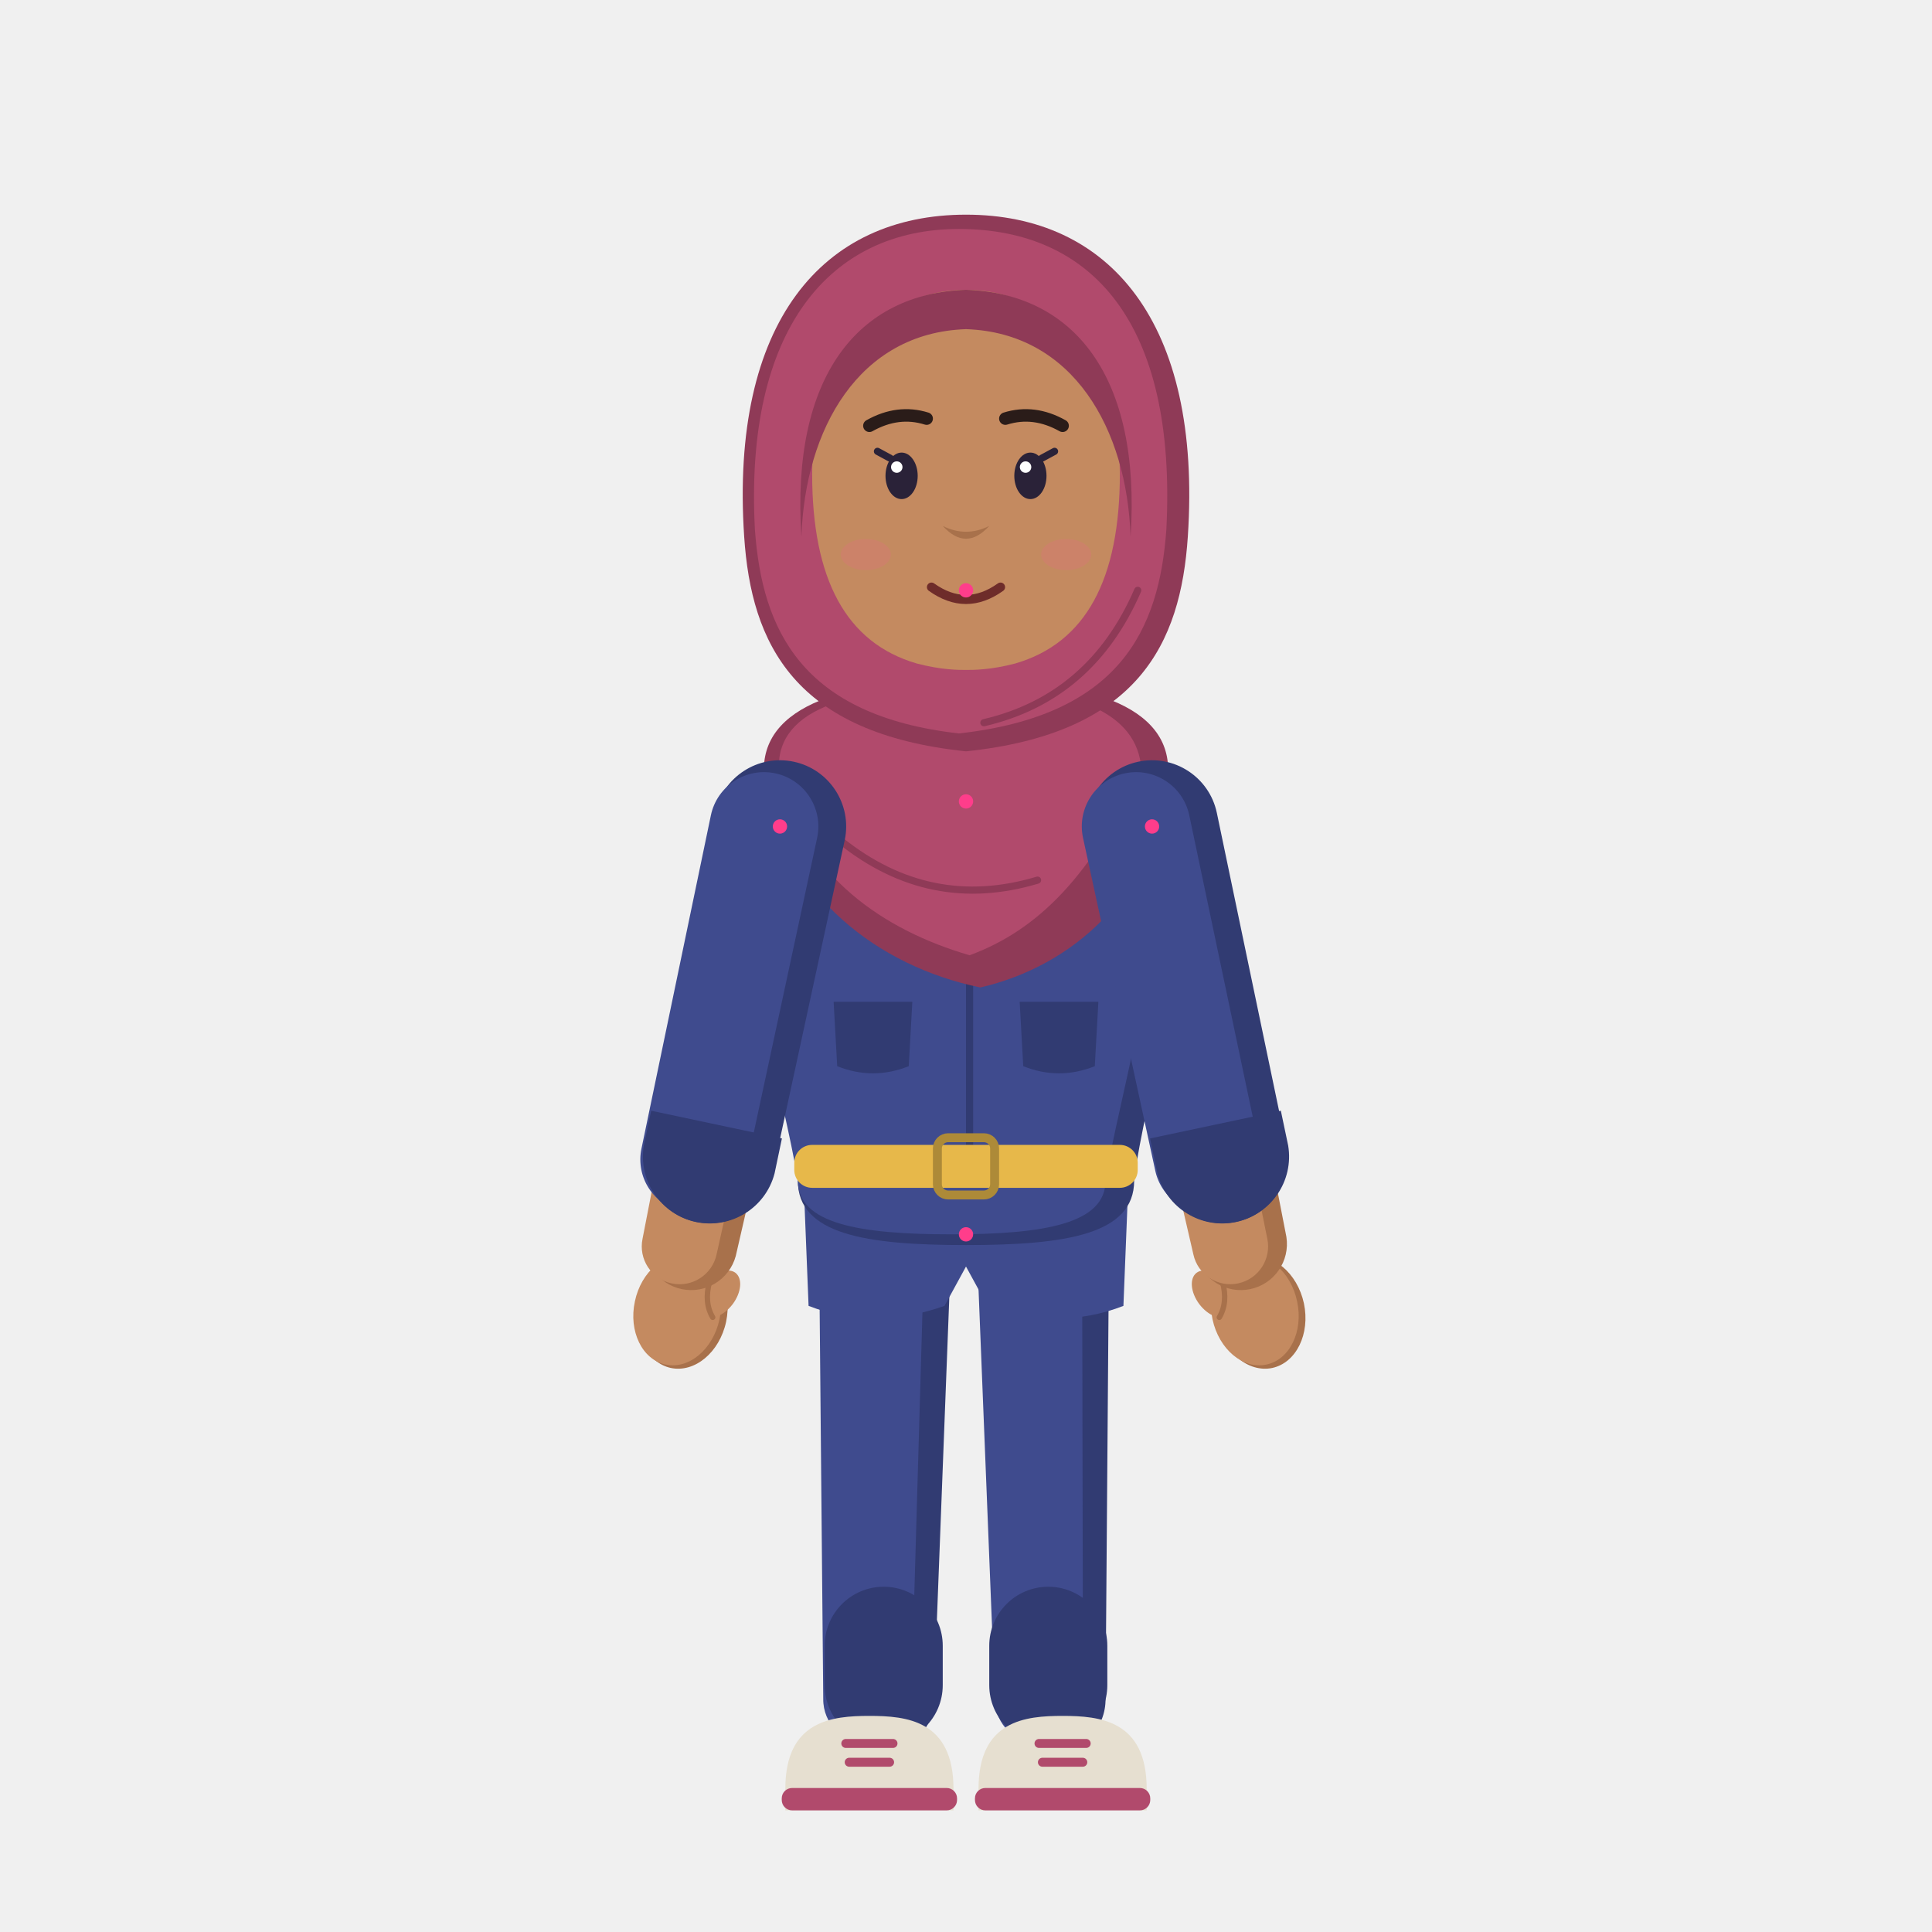
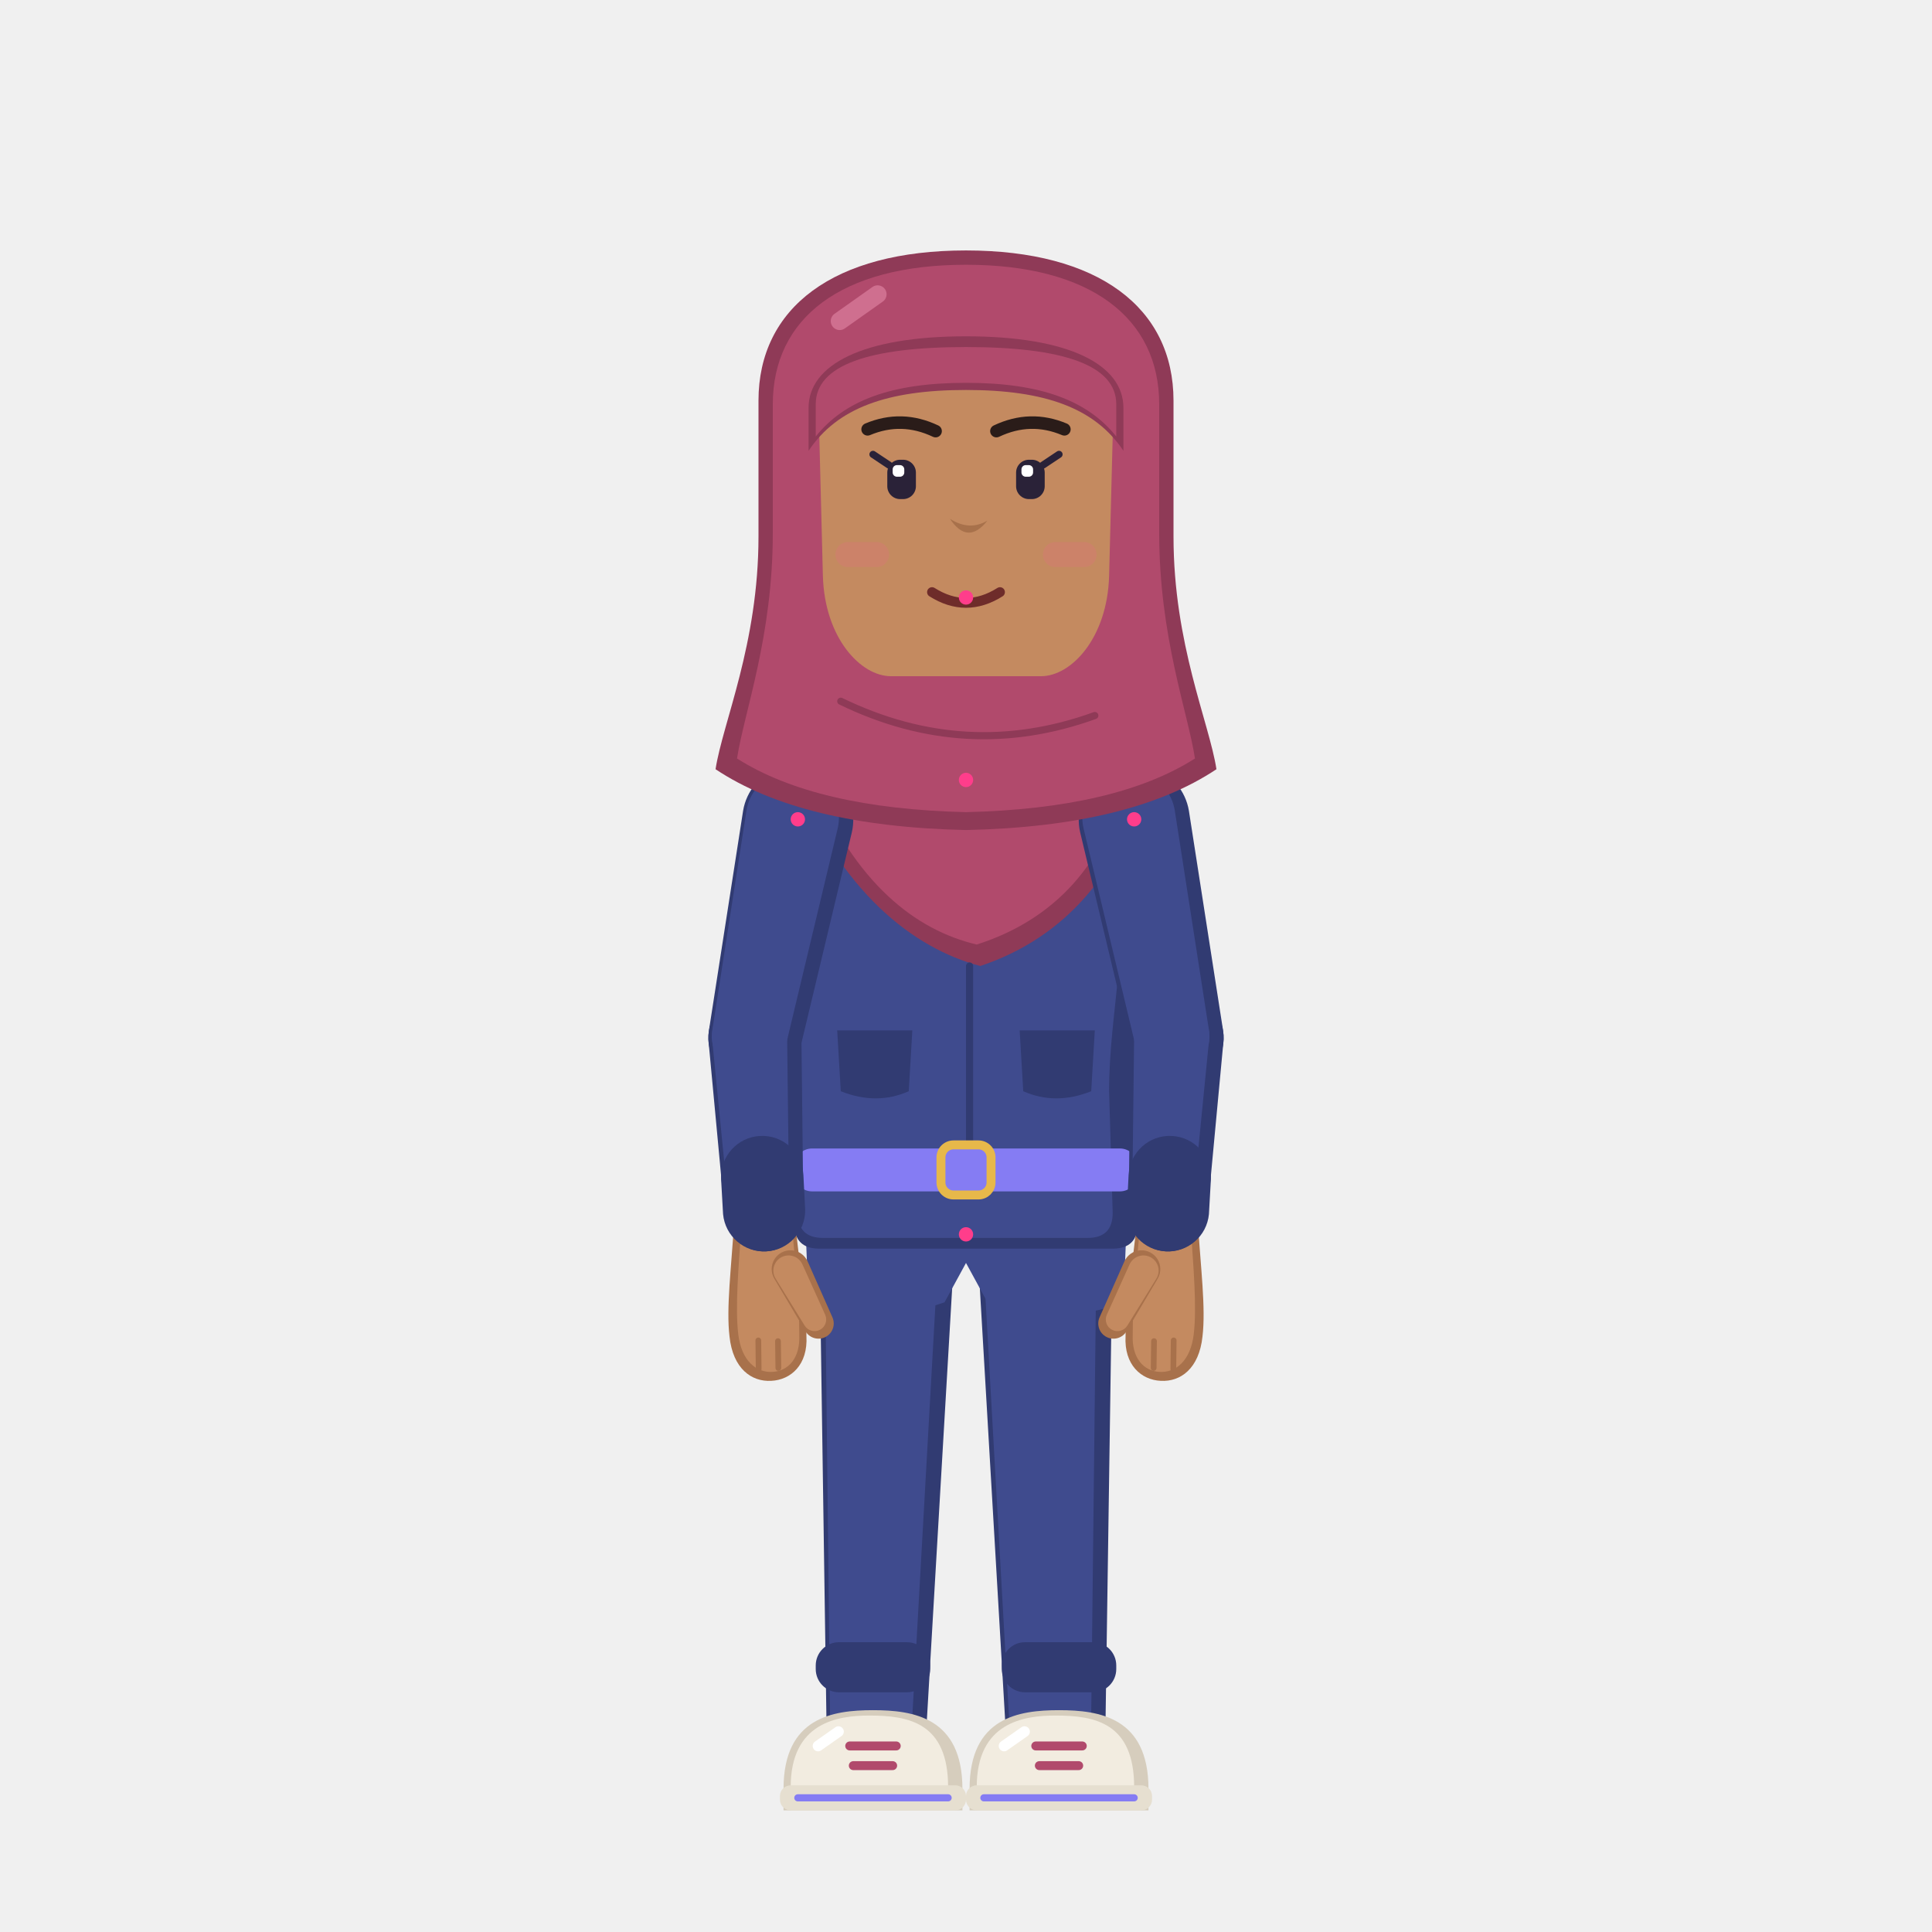
<svg xmlns="http://www.w3.org/2000/svg" width="1080" height="1080" viewBox="0 0 1080 1080">
  <g id="leg-l">
-     <path d="M548 690.6 L558 950.5 A30 30 0 0 0 618 949.5 L620 689.4 A36 36 0 0 0 548 690.6 Z" fill="#313b72" />
-     <path d="M545.8 690.6 L556.2 950.5 A24.6 24.6 0 0 0 605.4 949.5 L604.9 689.4 A29.5 29.5 0 0 0 545.8 690.6 Z" fill="#3f4b8e" />
-     <path d="M553 920 L553 942 A33 33 0 0 0 619 942 L619 920 A33 33 0 0 0 553 920 Z" fill="#313b72" />
-     <path d="M547 1000 C547 961.6 573.3 959.2 594 959.2 C614.7 959.2 641 961.6 641 1000 L641 1012 L547 1012 Z" fill="#e6dfd0" />
-     <rect x="545" y="999.5" width="98" height="12.5" rx="5.8" fill="#b14a6c" />
-     <path d="M580.8 974.6 L607.2 974.6" fill="none" stroke="#b14a6c" stroke-width="5" stroke-linecap="round" stroke-linejoin="round" />
-     <path d="M582.7 985.1 L605.3 985.1" fill="none" stroke="#b14a6c" stroke-width="5" stroke-linecap="round" stroke-linejoin="round" />
+     <path d="M546.1 692.2 L562 963.6 A28 28 0 0 0 618 962.4 L622 690.6 A38 38 0 1 0 546.1 692.2 Z" fill="#313b72" />
+     <path d="M549.1 693.8 L564 959.3 A23 23 0 0 0 610 958.3 L613 692.4 A32 32 0 1 0 549.1 693.8 Z" fill="#3f4b8e" />
+     <rect x="560" y="918" width="64" height="28" rx="13" fill="#313b72" />
+     <path d="M542 1000 C542 960 569.5 956 592 956 C614.5 956 642 960 642 1000 L642 1012 L542 1012 Z" fill="#d6cdbd" />
+     <path d="M546 999 C546 963 572 959 590 959 C612 959 634 963 634 999 Z" fill="#f2ece0" />
+     <rect x="540" y="998" width="104" height="14" rx="6" fill="#e6dfd0" />
+     <rect x="548" y="1003" width="88" height="4" rx="2" fill="#857cf3" />
+     <path d="M579 976 L605 976" fill="none" stroke="#b14a6c" stroke-width="5" stroke-linecap="round" stroke-linejoin="round" />
+     <path d="M581 987 L603 987" fill="none" stroke="#b14a6c" stroke-width="5" stroke-linecap="round" stroke-linejoin="round" />
+     <path d="M561.3 976 L572.7 968" fill="none" stroke="#ffffff" stroke-width="6" stroke-linecap="round" stroke-linejoin="round" />
    <circle id="pivot-leg-l" data-role="pivot" cx="584" cy="690" r="4" fill="#ff3d8b" />
  </g>
  <g id="leg-r">
-     <path d="M460 689.4 L462 949.5 A30 30 0 0 0 522 950.5 L532 690.6 A36 36 0 0 0 460 689.4 Z" fill="#313b72" />
-     <path d="M457.8 689.7 L460.2 949.8 A24.6 24.6 0 0 0 509.4 950.2 L516.9 690.3 A29.5 29.5 0 0 0 457.8 689.7 Z" fill="#3f4b8e" />
-     <path d="M461 920 L461 942 A33 33 0 0 0 527 942 L527 920 A33 33 0 0 0 461 920 Z" fill="#313b72" />
-     <path d="M439 1000 C439 961.6 465.3 959.2 486 959.2 C506.7 959.2 533 961.6 533 1000 L533 1012 L439 1012 Z" fill="#e6dfd0" />
-     <rect x="437" y="999.5" width="98" height="12.5" rx="5.8" fill="#b14a6c" />
-     <path d="M472.8 974.6 L499.2 974.6" fill="none" stroke="#b14a6c" stroke-width="5" stroke-linecap="round" stroke-linejoin="round" />
-     <path d="M474.7 985.1 L497.3 985.1" fill="none" stroke="#b14a6c" stroke-width="5" stroke-linecap="round" stroke-linejoin="round" />
+     <path d="M458 690.6 L462 962.4 A28 28 0 0 0 518 963.6 L533.9 692.2 A38 38 0 1 0 458 690.6 Z" fill="#313b72" />
+     <path d="M461 692.4 L464 958.3 A23 23 0 0 0 510 959.3 L524.9 693.8 A32 32 0 1 0 461 692.4 Z" fill="#3f4b8e" />
+     <rect x="456" y="918" width="64" height="28" rx="13" fill="#313b72" />
+     <path d="M438 1000 C438 960 465.5 956 488 956 C510.5 956 538 960 538 1000 L538 1012 L438 1012 Z" fill="#d6cdbd" />
+     <path d="M442 999 C442 963 468 959 486 959 C508 959 530 963 530 999 Z" fill="#f2ece0" />
+     <rect x="436" y="998" width="104" height="14" rx="6" fill="#e6dfd0" />
+     <rect x="444" y="1003" width="88" height="4" rx="2" fill="#857cf3" />
+     <path d="M475 976 L501 976" fill="none" stroke="#b14a6c" stroke-width="5" stroke-linecap="round" stroke-linejoin="round" />
+     <path d="M477 987 L499 987" fill="none" stroke="#b14a6c" stroke-width="5" stroke-linecap="round" stroke-linejoin="round" />
+     <path d="M457.3 976 L468.7 968" fill="none" stroke="#ffffff" stroke-width="6" stroke-linecap="round" stroke-linejoin="round" />
    <circle id="pivot-leg-r" data-role="pivot" cx="496" cy="690" r="4" fill="#ff3d8b" />
  </g>
  <g id="body">
-     <rect x="516" y="320" width="48" height="130" rx="18" fill="#a8714b" />
-     <path d="M448 630 L632 630 L628 730 Q592 744 552 730 L540 708 L528 730 Q488 744 452 730 Z" fill="#3f4b8e" />
-     <path d="M570 430 C606 430 650 436 658 474 C666 540 640 610 634 660 C634 690 596 696 540 696 C484 696 446 690 446 660 C440 610 414 540 422 474 C430 436 474 430 510 430 Z" fill="#313b72" />
-     <path d="M562 432 C592 432 634 438 642 476 C650 540 626 610 618 660 C618 684 584 690 532 690 C480 690 446 684 446 660 C438 610 414 540 422 476 C430 438 472 432 502 432 Z" fill="#3f4b8e" />
-     <path d="M542 520 L542 640" fill="none" stroke="#313b72" stroke-width="4" stroke-linecap="round" stroke-linejoin="round" />
-     <path d="M510 560 L466 560 L468 596 Q488 604 508 596 Z" fill="#313b72" />
-     <path d="M570 560 L614 560 L612 596 Q592 604 572 596 Z" fill="#313b72" />
-     <rect x="444" y="640" width="192" height="24" rx="10" fill="#e7b84a" />
-     <rect x="524" y="636" width="32" height="32" rx="6" fill="none" stroke="#ad8a38" stroke-width="5" />
-     <path d="M428 440 C420 400 460 380 540 380 C620 380 660 400 652 440 C644 500 600 540 548 552 C490 540 440 500 428 440 Z" fill="#8f3a57" />
-     <path d="M436 436 C430 400 466 384 540 384 C600 384 636 398 638 430 C610 490 580 520 542 534 C494 520 450 490 436 436 Z" fill="#b14a6c" />
-     <path d="M470 470 Q520 510 580 492" fill="none" stroke="#8f3a57" stroke-width="4" stroke-linecap="round" stroke-linejoin="round" />
+     <rect x="508" y="330" width="64" height="118" rx="24" fill="#b07850" />
+     <path d="M448 630 L632 630 L628 728 Q592 742 552 728 L540 706 L528 728 Q488 742 452 728 Z" fill="#3f4b8e" />
+     <path d="M490 432 C460 434 458 436 440 456 C434 525.3 446 563.8 446 610 L444 684 Q444 698 458 698 L622 698 Q636 698 636 684 L634 610 C634 563.8 646 525.3 640 456 C622 436 620 434 590 432 Q540 444 490 432 Z" fill="#313b72" />
+     <path d="M486 436 C456 438 460 440 442 460 C436 527.5 448 565 448 610 L446 678 Q446 692 460 692 L608 692 Q622 692 622 678 L620 610 C620 565 632 527.5 626 460 C608 440 612 438 582 436 Q534 448 486 436 Z" fill="#3f4b8e" />
+     <path d="M444 434 C470 498 510 530 548 540 C596 524 628 486 640 434 Q540 468 444 434 Z" fill="#8f3a57" />
+     <path d="M454 436 C478 494 512 520 546 528 C590 514 618 482 628 438 Q540 466 454 436 Z" fill="#b14a6c" />
+     <path d="M542 540 L542 640" fill="none" stroke="#313b72" stroke-width="4" stroke-linecap="round" stroke-linejoin="round" />
+     <path d="M510 576 L468 576 L470 610 Q490 618 508 610 Z" fill="#313b72" />
+     <path d="M570 576 L612 576 L610 610 Q590 618 572 610 Z" fill="#313b72" />
+     <rect x="444" y="642" width="192" height="24" rx="10" fill="#857cf3" />
+     <rect x="526" y="640" width="28" height="28" rx="7" fill="none" stroke="#e7b84a" stroke-width="5" />
    <circle id="pivot-body" data-role="pivot" cx="540" cy="690" r="4" fill="#ff3d8b" />
  </g>
  <g id="arm-l">
    <g id="hand-l">
-       <path d="M728.9 728.6 C732.5 745.7 724.6 761.8 711.2 764.7 C697.8 767.5 684 756 680.3 738.9 C676.7 721.8 684.6 705.7 698 702.8 C711.4 700 725.2 711.5 728.9 728.6 Z" fill="#a8714b" />
-       <path d="M725.1 727.5 C728.7 744.2 721 760.1 707.9 762.8 C694.9 765.6 681.4 754.3 677.8 737.5 C674.3 720.8 682 705 695.1 702.2 C708.1 699.4 721.6 710.7 725.1 727.5 Z" fill="#c48a60" />
-       <path d="M685.3 717.8 C690.2 724.4 690.9 732.2 686.8 735.3 C682.7 738.4 675.4 735.6 670.4 729 C665.5 722.4 664.8 714.6 668.9 711.5 C673 708.4 680.3 711.2 685.3 717.8 Z" fill="#c48a60" />
-       <path d="M683.4 716.6 Q686.5 728.1 681.6 736.4" fill="none" stroke="#a8714b" stroke-width="3" stroke-linecap="round" stroke-linejoin="round" />
-       <circle id="pivot-hand-l" data-role="pivot" cx="694.7" cy="700.7" r="4" fill="#ff3d8b" />
+       <path d="M635.7 681.1 L669.6 682.9 C671.2 709 674.1 731.2 672.2 747.1 C670.3 765.1 659.9 772.5 648.9 771.9 C637.9 771.4 628.3 762.9 629.2 746.9 C629.1 728.8 633.3 707 635.7 681.1 Z" fill="#a8714b" />
+       <path d="M637.5 683.2 L665.5 684.7 C667.2 708.8 669.1 730.9 667.3 745.9 C665.5 760.8 657.2 767.4 648.2 766.9 C639.2 766.4 632.6 759.1 633.2 746.1 C633.1 729.1 635.3 707.1 637.5 683.2 Z" fill="#c48a60" />
+       <path d="M628.6 705 L614.8 736.1 A8.5 8.5 0 0 0 629.9 743.9 L647.2 714.7 A10.5 10.5 0 1 0 628.6 705 Z" fill="#a8714b" />
+       <path d="M631.4 706.9 L618.7 735 A6.5 6.5 0 0 0 630.2 741 L646.4 714.8 A8.5 8.5 0 1 0 631.4 706.9 Z" fill="#c48a60" />
+       <path d="M645.1 749.7 L644.9 764.7" fill="none" stroke="#a8714b" stroke-width="3.2" stroke-linecap="round" stroke-linejoin="round" />
+       <path d="M656.1 749.3 L655.9 765.3" fill="none" stroke="#a8714b" stroke-width="3.2" stroke-linecap="round" stroke-linejoin="round" />
+       <circle id="pivot-hand-l" data-role="pivot" cx="652" cy="694" r="4" fill="#ff3d8b" />
    </g>
-     <path d="M631.3 539.5 L668.7 702.1 A25.8 25.8 0 0 0 719.1 691.4 L687.2 527.7 A28.6 28.6 0 0 0 631.3 539.5 Z" fill="#a8714b" />
-     <path d="M629.5 538.6 L667.1 701.2 A21.1 21.1 0 0 0 708.4 692.3 L675.3 528.6 A23.4 23.4 0 0 0 629.5 538.6 Z" fill="#c48a60" />
-     <path d="M607.8 469.7 L648.1 655.7 A36.3 36.3 0 0 0 719.1 640.6 L680.2 454.3 A37 37 0 0 0 607.8 469.7 Z" fill="#313b72" />
-     <path d="M605.4 468.3 L645.8 654.4 A29.7 29.7 0 0 0 704 641.9 L664.8 455.7 A30.3 30.3 0 0 0 605.4 468.3 Z" fill="#3f4b8e" />
-     <path d="M642.9 636.4 L647 655.9 A37.4 37.4 0 0 0 720.1 640.4 L716 620.9 Z" fill="#313b72" />
-     <circle id="pivot-arm-l" data-role="pivot" cx="644" cy="462" r="4" fill="#ff3d8b" />
+     <path d="M603.8 465.2 L632.7 586 A26 26 0 0 0 683.7 576 L664.6 453.2 A31 31 0 1 0 603.8 465.2 Z" fill="#313b72" />
+     <path d="M632 579.7 L630.9 677.3 A22 22 0 0 0 674.8 679.6 L683.9 582.4 A26 26 0 1 0 632 579.7 Z" fill="#313b72" />
+     <path d="M605.7 463 L634.6 583.9 A21 21 0 0 0 675.8 575.8 L656.7 453 A26 26 0 1 0 605.7 463 Z" fill="#3f4b8e" />
+     <path d="M634 578.7 L632.9 671.3 A17 17 0 0 0 666.8 673.2 L675.9 581.1 A21 21 0 1 0 634 578.7 Z" fill="#3f4b8e" />
+     <path d="M630.9 656.8 L629.9 676.3 A23 23 0 0 0 675.8 678.7 L676.9 659.2 A23 23 0 0 0 630.9 656.8 Z" fill="#313b72" />
+     <circle id="pivot-arm-l" data-role="pivot" cx="634" cy="458" r="4" fill="#ff3d8b" />
  </g>
  <g id="arm-r">
    <g id="hand-r">
-       <path d="M405.9 738.9 C402.2 756 388.4 767.5 375 764.7 C361.6 761.8 353.7 745.7 357.3 728.6 C361 711.5 374.8 700 388.2 702.8 C401.6 705.7 409.5 721.8 405.9 738.9 Z" fill="#a8714b" />
-       <path d="M402.2 737.5 C398.6 754.3 385.1 765.6 372.1 762.8 C359 760.1 351.3 744.2 354.9 727.5 C358.4 710.7 371.9 699.4 384.9 702.2 C398 705 405.7 720.8 402.2 737.5 Z" fill="#c48a60" />
-       <path d="M409.6 729 C404.6 735.6 397.3 738.4 393.2 735.3 C389.1 732.2 389.8 724.4 394.7 717.8 C399.7 711.2 407 708.4 411.1 711.5 C415.2 714.6 414.5 722.4 409.6 729 Z" fill="#c48a60" />
-       <path d="M396.6 716.6 Q393.5 728.1 398.4 736.4" fill="none" stroke="#a8714b" stroke-width="3" stroke-linecap="round" stroke-linejoin="round" />
-       <circle id="pivot-hand-r" data-role="pivot" cx="385.3" cy="700.7" r="4" fill="#ff3d8b" />
+       <path d="M444.3 681.1 L410.4 682.9 C408.8 709 405.9 731.2 407.8 747.1 C409.7 765.1 420.1 772.5 431.1 771.9 C442.1 771.4 451.7 762.9 450.8 746.9 C450.9 728.8 446.7 707 444.3 681.1 Z" fill="#a8714b" />
+       <path d="M442.5 683.2 L414.5 684.7 C412.8 708.8 410.9 730.9 412.7 745.9 C414.5 760.8 422.8 767.4 431.8 766.9 C440.8 766.4 447.4 759.1 446.8 746.1 C446.9 729.1 444.7 707.1 442.5 683.2 Z" fill="#c48a60" />
+       <path d="M432.8 714.7 L450.1 743.9 A8.5 8.5 0 0 0 465.2 736.1 L451.4 705 A10.5 10.5 0 1 0 432.8 714.7 Z" fill="#a8714b" />
+       <path d="M433.6 714.8 L449.8 741 A6.5 6.5 0 0 0 461.3 735 L448.6 706.9 A8.5 8.5 0 1 0 433.6 714.8 Z" fill="#c48a60" />
+       <path d="M434.9 749.7 L435.1 764.7" fill="none" stroke="#a8714b" stroke-width="3.2" stroke-linecap="round" stroke-linejoin="round" />
+       <path d="M423.9 749.3 L424.1 765.3" fill="none" stroke="#a8714b" stroke-width="3.2" stroke-linecap="round" stroke-linejoin="round" />
+       <circle id="pivot-hand-r" data-role="pivot" cx="428" cy="694" r="4" fill="#ff3d8b" />
    </g>
-     <path d="M392.8 527.7 L360.9 691.4 A25.8 25.8 0 0 0 411.3 702.1 L448.7 539.5 A28.6 28.6 0 0 0 392.8 527.7 Z" fill="#a8714b" />
-     <path d="M391 528.8 L359.2 692.4 A21.1 21.1 0 0 0 400.6 701.1 L436.9 538.4 A23.4 23.4 0 0 0 391 528.8 Z" fill="#c48a60" />
-     <path d="M399.8 454.3 L360.9 640.6 A36.3 36.3 0 0 0 431.9 655.7 L472.2 469.7 A37 37 0 0 0 399.8 454.3 Z" fill="#313b72" />
-     <path d="M397.4 455.7 L358.6 642 A29.7 29.7 0 0 0 416.8 654.3 L456.8 468.3 A30.3 30.3 0 0 0 397.4 455.7 Z" fill="#3f4b8e" />
-     <path d="M364 620.9 L359.9 640.4 A37.4 37.4 0 0 0 433 655.9 L437.1 636.4 Z" fill="#313b72" />
-     <circle id="pivot-arm-r" data-role="pivot" cx="436" cy="462" r="4" fill="#ff3d8b" />
+     <path d="M415.4 453.2 L396.3 576 A26 26 0 0 0 447.3 586 L476.2 465.2 A31 31 0 1 0 415.4 453.2 Z" fill="#313b72" />
+     <path d="M396.1 582.4 L405.2 679.6 A22 22 0 0 0 449.1 677.3 L448 579.7 A26 26 0 1 0 396.1 582.4 Z" fill="#313b72" />
+     <path d="M417.3 453 L398.2 575.8 A21 21 0 0 0 439.4 583.9 L468.3 463 A26 26 0 1 0 417.3 453 Z" fill="#3f4b8e" />
+     <path d="M398.1 581.1 L407.2 673.2 A17 17 0 0 0 441.1 671.3 L440 578.7 A21 21 0 1 0 398.1 581.1 Z" fill="#3f4b8e" />
+     <path d="M403.1 659.2 L404.2 678.7 A23 23 0 0 0 450.1 676.3 L449.1 656.8 A23 23 0 0 0 403.1 659.2 Z" fill="#313b72" />
+     <circle id="pivot-arm-r" data-role="pivot" cx="446" cy="458" r="4" fill="#ff3d8b" />
  </g>
  <g id="head">
-     <path d="M416 300 C408 180 460 120 540 120 C620 120 672 180 664 300 C660 360 636 410 540 420 C444 410 420 360 416 300 Z" fill="#8f3a57" />
-     <path d="M422 296 C416 184 464 128 536 128 C610 128 658 180 652 296 C648 352 626 400 536 410 C448 400 426 352 422 296 Z" fill="#b14a6c" />
-     <path d="M540 162 C588.2 162 626 204 626 264.9 C626 323.7 607.1 359.4 567.5 370.9 C553.8 374.5 544.3 374.5 540 374.5 C535.7 374.5 526.2 374.5 512.5 370.9 C472.9 359.4 454 323.7 454 264.9 C454 204 491.8 162 540 162 Z" fill="#c48a60" />
-     <path d="M448 300 C442 210 480 164 540 162 C600 164 638 210 632 300 C630 240 600 186 540 184 C480 186 450 240 448 300 Z" fill="#8f3a57" />
-     <path d="M636 330 Q610 390 550 404" fill="none" stroke="#8f3a57" stroke-width="4" stroke-linecap="round" stroke-linejoin="round" />
-     <path d="M518 234 Q502 229 486 238" fill="none" stroke="#2a1c19" stroke-width="7" stroke-linecap="round" stroke-linejoin="round" />
-     <path d="M562 234 Q578 229 594 238" fill="none" stroke="#2a1c19" stroke-width="7" stroke-linecap="round" stroke-linejoin="round" />
-     <ellipse cx="504" cy="266" rx="9" ry="13" fill="#2a2238" />
-     <circle cx="501.3" cy="261.1" r="3.2" fill="#ffffff" />
-     <path d="M497.7 256.2 L490.5 252.3" fill="none" stroke="#2a2238" stroke-width="4" stroke-linecap="round" stroke-linejoin="round" />
-     <ellipse cx="576" cy="266" rx="9" ry="13" fill="#2a2238" />
-     <circle cx="573.3" cy="261.1" r="3.2" fill="#ffffff" />
-     <path d="M582.3 256.2 L589.5 252.3" fill="none" stroke="#2a2238" stroke-width="4" stroke-linecap="round" stroke-linejoin="round" />
-     <path d="M527 294 Q540 308.3 553 294 Q540 300.5 527 294 Z" fill="#a8714b" />
-     <ellipse cx="484" cy="310" rx="14" ry="8.7" fill="#cc8269" />
-     <ellipse cx="596" cy="310" rx="14" ry="8.7" fill="#cc8269" />
+     <path d="M424 300 L424 224 C424 172 466 140 540 140 C614 140 656 172 656 224 L656 300 C656 360 676 404 680 430 Q632 462 540 464 Q448 462 400 430 C404 404 424 360 424 300 Z" fill="#8f3a57" />
+     <path d="M432 298 L432 226 C432 178 470 148 540 148 C610 148 648 178 648 226 L648 298 C648 356 664 398 668 424 Q624 452 540 454 Q456 452 412 424 C416 398 432 356 432 298 Z" fill="#b14a6c" />
+     <path d="M540 198 L576 198 C601.3 198 622 218.7 622 244 L620 322 C619 356.7 598.8 378 582 378 L498 378 C481.2 378 461 356.7 460 322 L458 244 C458 218.7 478.7 198 504 198 Z" fill="#c48a60" />
+     <path d="M452 252 L452 228 C452 204 482 188 540 188 C598 188 628 204 628 228 L628 252 C612 228 584 218 540 218 C496 218 468 228 452 252 Z" fill="#8f3a57" />
+     <path d="M456 244 L456 226 C456 204 486 194 540 194 C594 194 624 204 624 226 L624 244 C608 224 582 214 540 214 C498 214 472 224 456 244 Z" fill="#b14a6c" />
+     <path d="M469.4 179.5 L490.6 164.5" fill="none" stroke="#cf6f8f" stroke-width="10" stroke-linecap="round" stroke-linejoin="round" />
+     <path d="M523 241 Q504 232 485 240" fill="none" stroke="#2a1c19" stroke-width="7" stroke-linecap="round" stroke-linejoin="round" />
+     <path d="M557 241 Q576 232 595 240" fill="none" stroke="#2a1c19" stroke-width="7" stroke-linecap="round" stroke-linejoin="round" />
+     <rect x="496" y="257" width="16" height="22" rx="7.2" fill="#2a2238" />
+     <rect x="499" y="260" width="6.5" height="6.5" rx="2.4" fill="#ffffff" />
+     <path d="M497 260 L488 254" fill="none" stroke="#2a2238" stroke-width="4" stroke-linecap="round" stroke-linejoin="round" />
+     <rect x="568" y="257" width="16" height="22" rx="7.2" fill="#2a2238" />
+     <rect x="571" y="260" width="6.5" height="6.5" rx="2.4" fill="#ffffff" />
+     <path d="M583 260 L592 254" fill="none" stroke="#2a2238" stroke-width="4" stroke-linecap="round" stroke-linejoin="round" />
+     <path d="M531 290 Q541 305 552 291 Q542 297 531 290 Z" fill="#a8714b" />
+     <rect x="467" y="303" width="30" height="14" rx="7" fill="#cc8269" />
+     <rect x="583" y="303" width="30" height="14" rx="7" fill="#cc8269" />
    <g id="mouth">
-       <path d="M520.7 328.2 Q540 342 559.3 328.2" fill="none" stroke="#6e2c2a" stroke-width="5.1" stroke-linecap="round" stroke-linejoin="round" />
-       <circle id="pivot-mouth" data-role="pivot" cx="540" cy="330" r="4" fill="#ff3d8b" />
+       <path d="M521 331 Q540 343 559 331" fill="none" stroke="#6e2c2a" stroke-width="5.5" stroke-linecap="round" stroke-linejoin="round" />
+       <circle id="pivot-mouth" data-role="pivot" cx="540" cy="334" r="4" fill="#ff3d8b" />
    </g>
-     <circle id="pivot-head" data-role="pivot" cx="540" cy="448" r="4" fill="#ff3d8b" />
+     <path d="M470 392 Q540 426 612 400" fill="none" stroke="#8f3a57" stroke-width="4" stroke-linecap="round" stroke-linejoin="round" />
+     <circle id="pivot-head" data-role="pivot" cx="540" cy="436" r="4" fill="#ff3d8b" />
  </g>
</svg>
